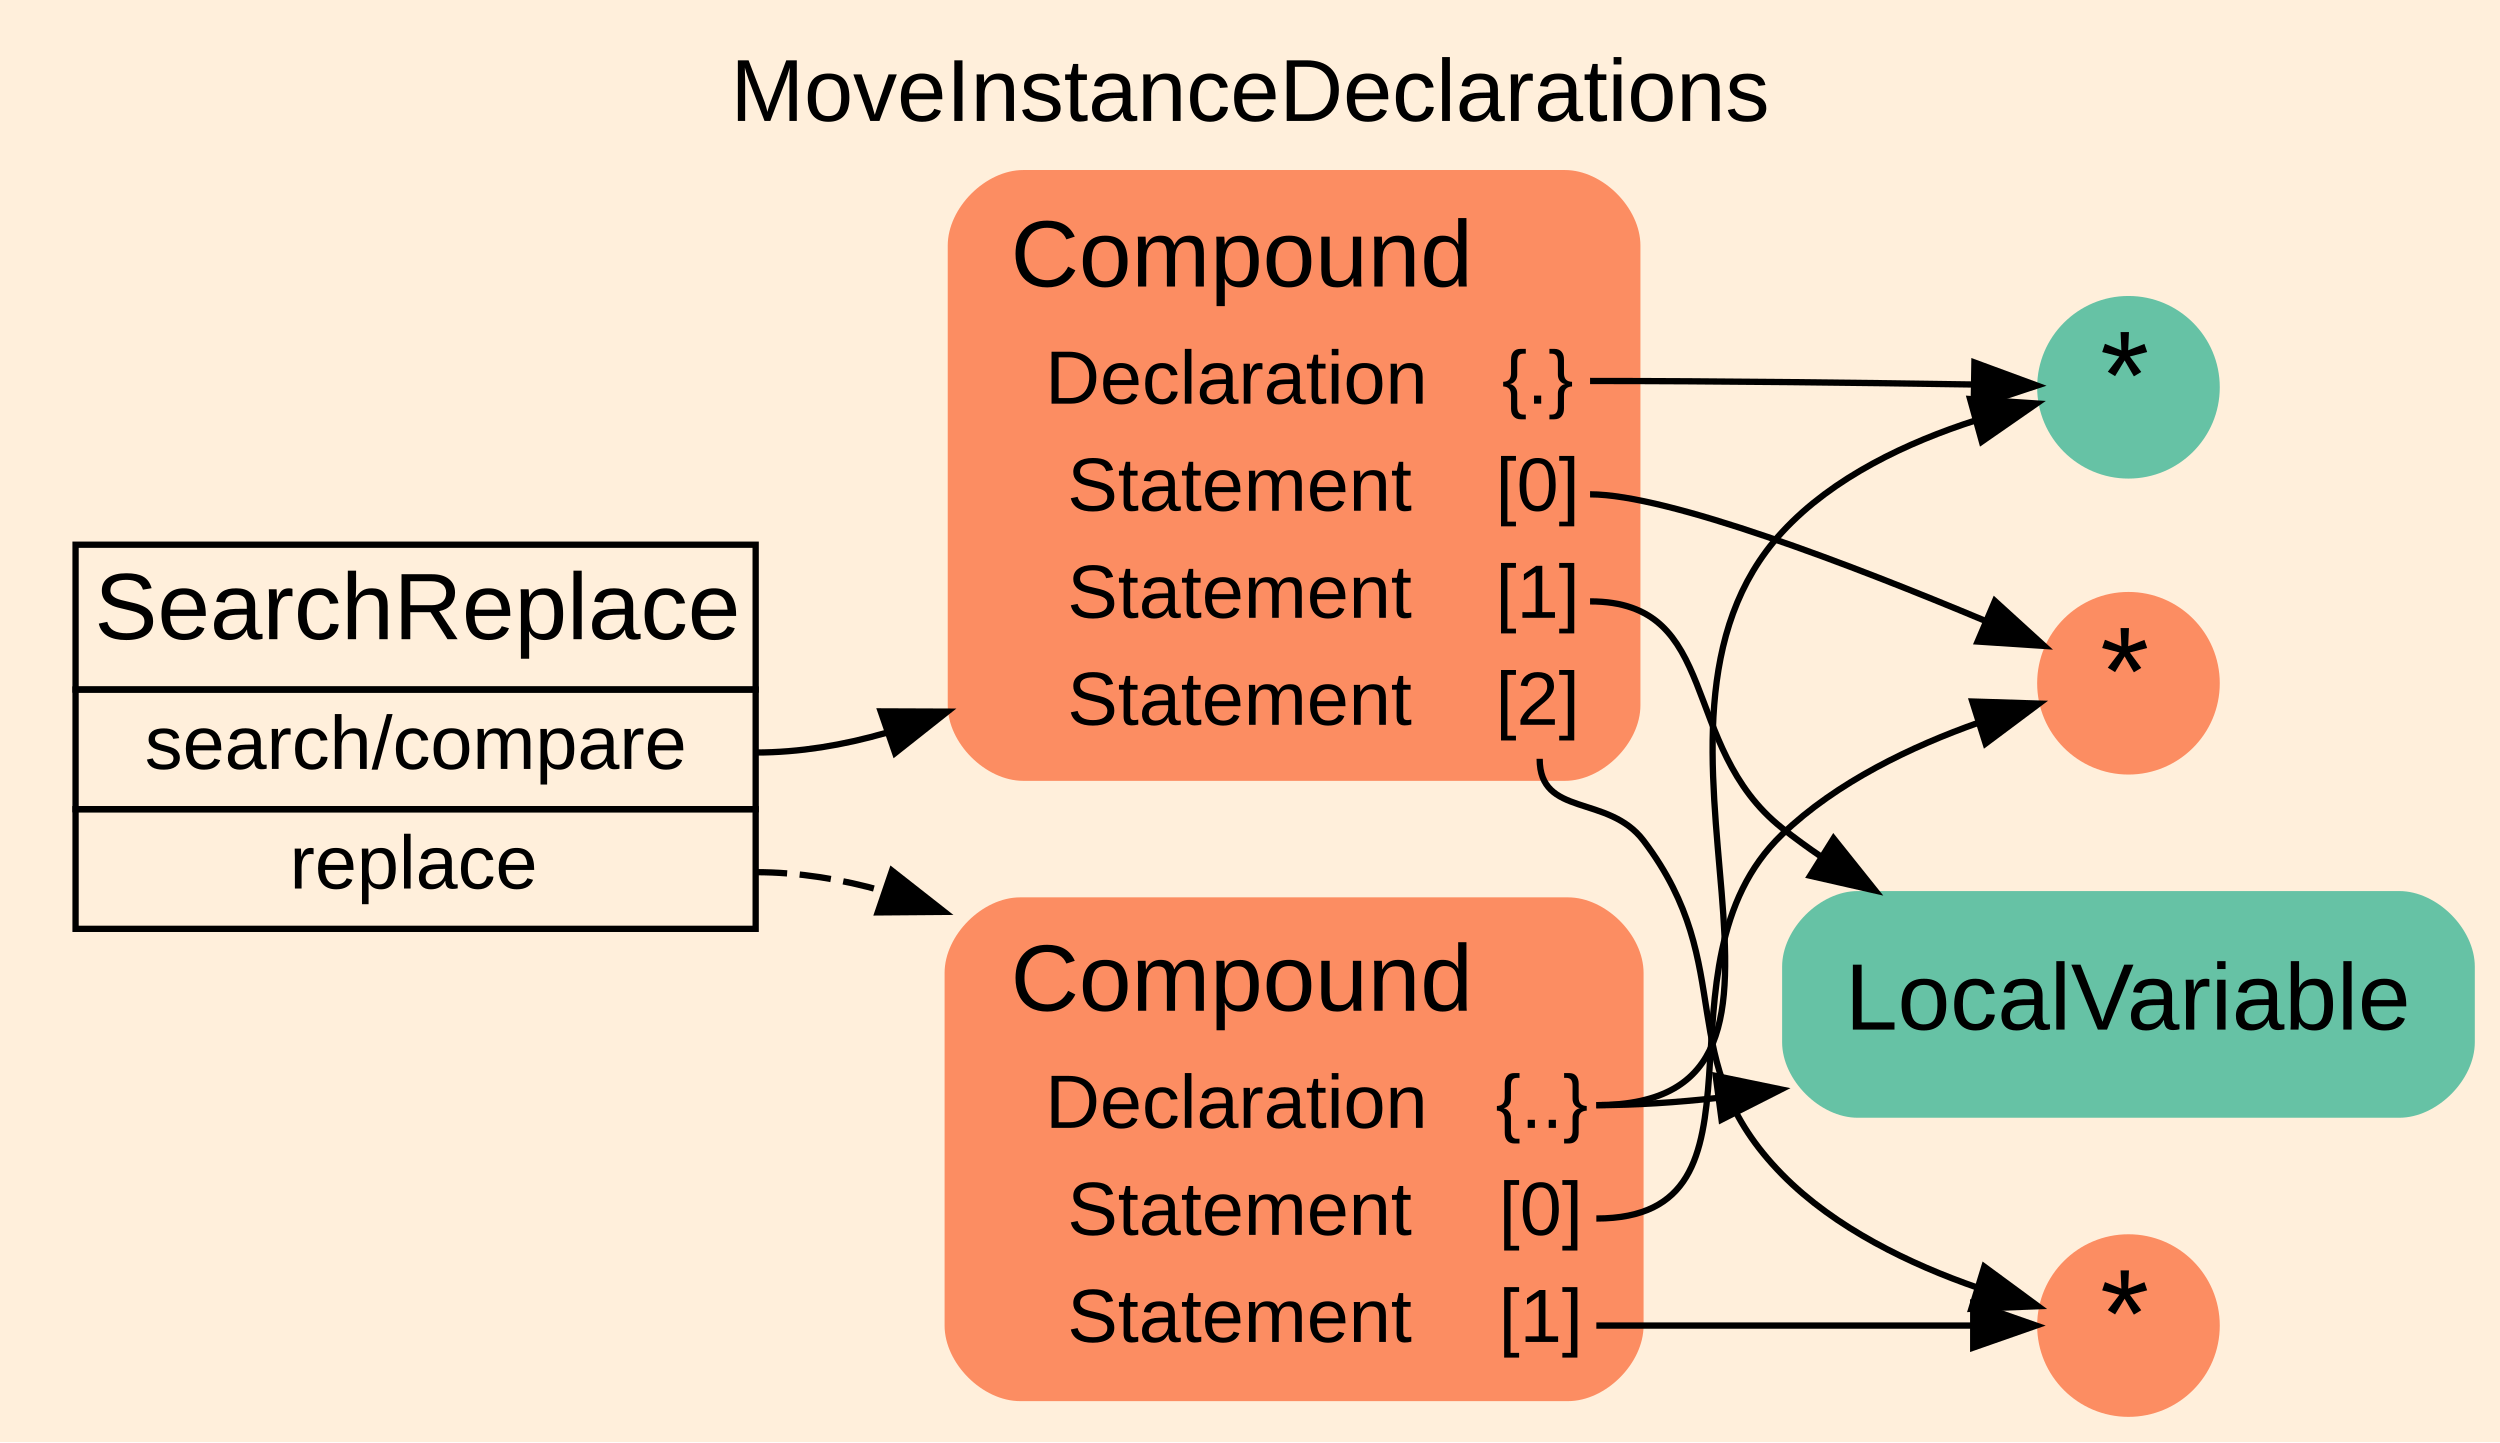
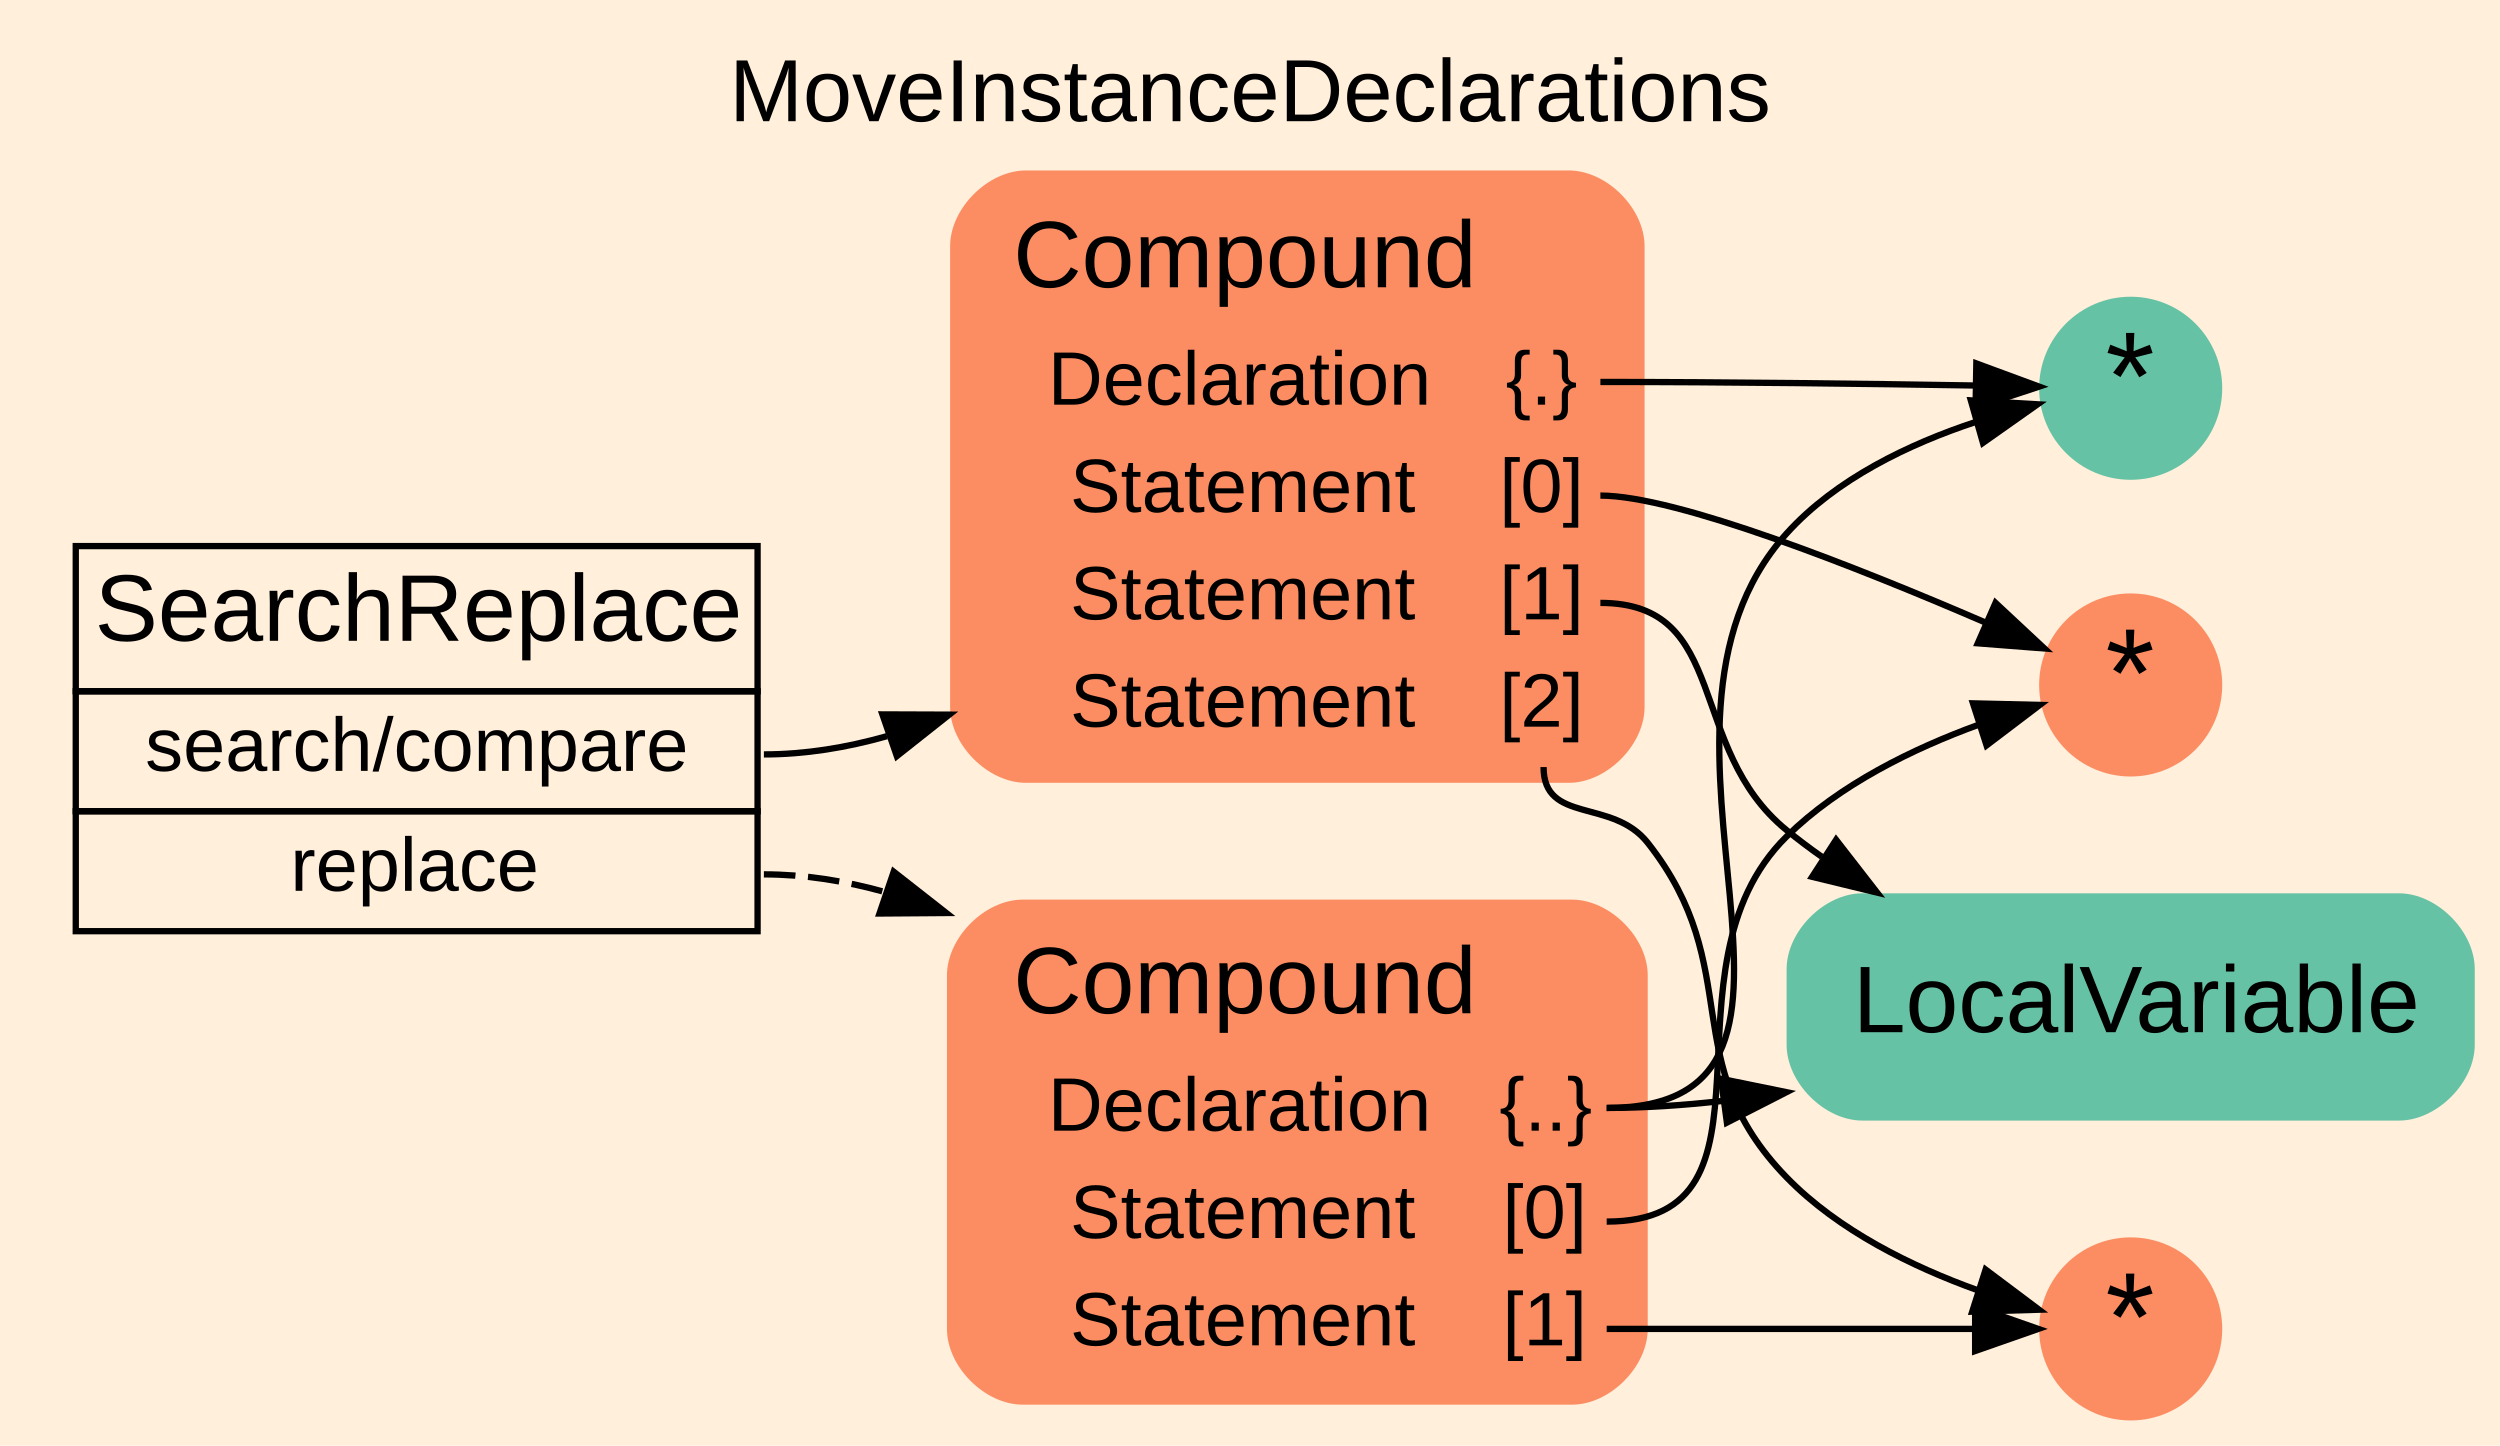
- <svg xmlns="http://www.w3.org/2000/svg" width="397pt" height="229pt" viewBox="0.00 0.00 397.00 229.00">
+ <svg xmlns="http://www.w3.org/2000/svg" width="396pt" height="229pt" viewBox="0.00 0.00 396.00 229.00">
  <g id="graph0" class="graph" transform="scale(1 1) rotate(0) translate(4 225)">
-     <polygon fill="#ffefdb" stroke="transparent" points="-4,4 -4,-225 393,-225 393,4 -4,4" />
-     <text text-anchor="middle" x="194.5" y="-205.8" font-family="Arial" font-size="14.00" fill="#000000">MoveInstanceDeclarations</text>
+     <polygon fill="#ffefdb" stroke="transparent" points="-4,4 -4,-225 392,-225 392,4 -4,4" />
+     <text text-anchor="middle" x="194" y="-205.8" font-family="Arial" font-size="14.00">MoveInstanceDeclarations</text>
    <g id="node1" class="node">
      <polygon fill="#ffefdb" stroke="transparent" points="124,-143 0,-143 0,-74 124,-74 124,-143" />
-       <polygon fill="none" stroke="#000000" points="8,-115.5 8,-138.5 116,-138.5 116,-115.5 8,-115.5" />
-       <text text-anchor="start" x="11" y="-123.5" font-family="Arial" font-size="15.00" fill="#000000">SearchReplace</text>
-       <polygon fill="none" stroke="#000000" points="8,-96.5 8,-115.5 116,-115.5 116,-96.5 8,-96.5" />
-       <text text-anchor="start" x="19" y="-102.9" font-family="Arial" font-size="12.00" fill="#000000">search/compare</text>
-       <polygon fill="none" stroke="#000000" points="8,-77.5 8,-96.5 116,-96.5 116,-77.5 8,-77.5" />
-       <text text-anchor="start" x="42" y="-83.9" font-family="Arial" font-size="12.00" fill="#000000">replace</text>
+       <polygon fill="none" stroke="black" points="8,-115.5 8,-138.5 116,-138.5 116,-115.5 8,-115.5" />
+       <text text-anchor="start" x="11" y="-123.5" font-family="Arial" font-size="15.00">SearchReplace</text>
+       <polygon fill="none" stroke="black" points="8,-96.5 8,-115.5 116,-115.5 116,-96.5 8,-96.5" />
+       <text text-anchor="start" x="19" y="-102.9" font-family="Arial" font-size="12.00">search/compare</text>
+       <polygon fill="none" stroke="black" points="8,-77.5 8,-96.5 116,-96.5 116,-77.5 8,-77.5" />
+       <text text-anchor="start" x="42" y="-83.9" font-family="Arial" font-size="12.00">replace</text>
    </g>
    <g id="node2" class="node">
      <path fill="#fc8d62" stroke="transparent" d="M244.5,-198C244.5,-198 158.5,-198 158.5,-198 152.5,-198 146.5,-192 146.5,-186 146.5,-186 146.5,-113 146.5,-113 146.5,-107 152.5,-101 158.5,-101 158.5,-101 244.5,-101 244.5,-101 250.5,-101 256.5,-107 256.5,-113 256.5,-113 256.5,-186 256.5,-186 256.5,-192 250.5,-198 244.5,-198" />
-       <text text-anchor="start" x="156.5" y="-179.5" font-family="Arial" font-size="15.00" fill="#000000">Compound</text>
-       <text text-anchor="start" x="162" y="-160.9" font-family="Arial" font-size="12.00" fill="#000000">Declaration</text>
-       <text text-anchor="start" x="234.5" y="-160.9" font-family="Arial" font-size="12.00" fill="#000000">{.}</text>
-       <text text-anchor="start" x="165.5" y="-143.9" font-family="Arial" font-size="12.00" fill="#000000">Statement</text>
-       <text text-anchor="start" x="233.5" y="-143.9" font-family="Arial" font-size="12.00" fill="#000000">[0]</text>
-       <text text-anchor="start" x="165.5" y="-126.9" font-family="Arial" font-size="12.00" fill="#000000">Statement</text>
-       <text text-anchor="start" x="233.5" y="-126.9" font-family="Arial" font-size="12.00" fill="#000000">[1]</text>
-       <text text-anchor="start" x="165.5" y="-109.9" font-family="Arial" font-size="12.00" fill="#000000">Statement</text>
-       <text text-anchor="start" x="233.5" y="-109.9" font-family="Arial" font-size="12.00" fill="#000000">[2]</text>
+       <text text-anchor="start" x="156.5" y="-179.5" font-family="Arial" font-size="15.00">Compound</text>
+       <text text-anchor="start" x="162" y="-160.9" font-family="Arial" font-size="12.00">Declaration</text>
+       <text text-anchor="start" x="234.5" y="-160.9" font-family="Arial" font-size="12.00">{.}</text>
+       <text text-anchor="start" x="165.5" y="-143.9" font-family="Arial" font-size="12.00">Statement</text>
+       <text text-anchor="start" x="233.5" y="-143.9" font-family="Arial" font-size="12.00">[0]</text>
+       <text text-anchor="start" x="165.5" y="-126.9" font-family="Arial" font-size="12.00">Statement</text>
+       <text text-anchor="start" x="233.5" y="-126.9" font-family="Arial" font-size="12.00">[1]</text>
+       <text text-anchor="start" x="165.5" y="-109.9" font-family="Arial" font-size="12.00">Statement</text>
+       <text text-anchor="start" x="233.5" y="-109.9" font-family="Arial" font-size="12.00">[2]</text>
    </g>
    <g id="edge1" class="edge">
-       <path fill="none" stroke="#000000" d="M116,-105.5C122.954,-105.5 129.909,-106.665 136.68,-108.616" />
-       <polygon fill="#000000" stroke="#000000" points="135.853,-112.033 146.448,-111.992 138.14,-105.417 135.853,-112.033" />
+       <path fill="none" stroke="black" d="M117,-105.5C123.56,-105.5 130.11,-106.58 136.49,-108.39" />
+       <polygon fill="black" stroke="black" points="135.77,-111.84 146.36,-111.8 138.06,-105.23 135.77,-111.84" />
    </g>
    <g id="node7" class="node">
      <path fill="#fc8d62" stroke="transparent" d="M245,-82.5C245,-82.5 158,-82.5 158,-82.5 152,-82.5 146,-76.5 146,-70.5 146,-70.5 146,-14.5 146,-14.5 146,-8.5 152,-2.5 158,-2.5 158,-2.5 245,-2.5 245,-2.5 251,-2.5 257,-8.5 257,-14.5 257,-14.5 257,-70.5 257,-70.5 257,-76.5 251,-82.5 245,-82.5" />
-       <text text-anchor="start" x="156.5" y="-64.5" font-family="Arial" font-size="15.00" fill="#000000">Compound</text>
-       <text text-anchor="start" x="162" y="-45.9" font-family="Arial" font-size="12.00" fill="#000000">Declaration</text>
-       <text text-anchor="start" x="233.5" y="-45.9" font-family="Arial" font-size="12.00" fill="#000000">{..}</text>
-       <text text-anchor="start" x="165.5" y="-28.9" font-family="Arial" font-size="12.00" fill="#000000">Statement</text>
-       <text text-anchor="start" x="234" y="-28.9" font-family="Arial" font-size="12.00" fill="#000000">[0]</text>
-       <text text-anchor="start" x="165.5" y="-11.9" font-family="Arial" font-size="12.00" fill="#000000">Statement</text>
-       <text text-anchor="start" x="234" y="-11.9" font-family="Arial" font-size="12.00" fill="#000000">[1]</text>
+       <text text-anchor="start" x="156.5" y="-64.5" font-family="Arial" font-size="15.00">Compound</text>
+       <text text-anchor="start" x="162" y="-45.9" font-family="Arial" font-size="12.00">Declaration</text>
+       <text text-anchor="start" x="233.5" y="-45.9" font-family="Arial" font-size="12.00">{..}</text>
+       <text text-anchor="start" x="165.5" y="-28.9" font-family="Arial" font-size="12.00">Statement</text>
+       <text text-anchor="start" x="234" y="-28.9" font-family="Arial" font-size="12.00">[0]</text>
+       <text text-anchor="start" x="165.5" y="-11.9" font-family="Arial" font-size="12.00">Statement</text>
+       <text text-anchor="start" x="234" y="-11.9" font-family="Arial" font-size="12.00">[1]</text>
    </g>
    <g id="edge2" class="edge">
-       <path fill="none" stroke="#000000" stroke-dasharray="5,2" d="M116,-86.5C122.842,-86.5 129.685,-85.372 136.352,-83.478" />
-       <polygon fill="#000000" stroke="#000000" points="137.641,-86.737 145.976,-80.196 135.381,-80.111 137.641,-86.737" />
+       <path fill="none" stroke="black" stroke-dasharray="5,2" d="M117,-86.5C123.45,-86.5 129.89,-85.46 136.18,-83.7" />
+       <polygon fill="black" stroke="black" points="137.56,-86.92 145.9,-80.38 135.31,-80.3 137.56,-86.92" />
    </g>
    <g id="node3" class="node">
-       <ellipse fill="#66c2a5" stroke="#000000" stroke-width="0" cx="334" cy="-163.5" rx="14.5" ry="14.5" />
-       <text text-anchor="start" x="329.5" y="-158.5" font-family="Arial" font-size="20.00" fill="#000000">*</text>
+       <ellipse fill="#66c2a5" stroke="black" stroke-width="0" cx="333.5" cy="-163.5" rx="14.5" ry="14.5" />
+       <text text-anchor="start" x="329.5" y="-158.5" font-family="Arial" font-size="20.00">*</text>
    </g>
    <g id="edge3" class="edge">
-       <path fill="none" stroke="#000000" d="M248.5,-164.5C268.958,-164.5 292.168,-164.21 309.237,-163.943" />
-       <polygon fill="#000000" stroke="#000000" points="309.537,-167.438 319.478,-163.773 309.421,-160.439 309.537,-167.438" />
+       <path fill="none" stroke="black" d="M249.5,-164.5C269.4,-164.5 291.99,-164.21 308.57,-163.94" />
+       <polygon fill="black" stroke="black" points="309.05,-167.43 318.99,-163.76 308.93,-160.43 309.05,-167.43" />
    </g>
    <g id="node4" class="node">
-       <ellipse fill="#fc8d62" stroke="#000000" stroke-width="0" cx="334" cy="-116.5" rx="14.5" ry="14.5" />
-       <text text-anchor="start" x="329.5" y="-111.5" font-family="Arial" font-size="20.00" fill="#000000">*</text>
+       <ellipse fill="#fc8d62" stroke="black" stroke-width="0" cx="333.5" cy="-116.5" rx="14.5" ry="14.5" />
+       <text text-anchor="start" x="329.5" y="-111.5" font-family="Arial" font-size="20.00">*</text>
    </g>
    <g id="edge4" class="edge">
-       <path fill="none" stroke="#000000" d="M248.5,-146.5C260.87,-146.5 290.308,-135.178 311.176,-126.445" />
-       <polygon fill="#000000" stroke="#000000" points="312.788,-129.563 320.619,-122.427 310.047,-123.122 312.788,-129.563" />
+       <path fill="none" stroke="black" d="M249.5,-146.5C261.56,-146.5 290.17,-135.16 310.42,-126.42" />
+       <polygon fill="black" stroke="black" points="312.09,-129.51 319.84,-122.28 309.28,-123.1 312.09,-129.51" />
    </g>
    <g id="node5" class="node">
-       <path fill="#66c2a5" stroke="transparent" d="M377,-83.5C377,-83.5 291,-83.5 291,-83.5 285,-83.5 279,-77.5 279,-71.5 279,-71.5 279,-59.5 279,-59.5 279,-53.5 285,-47.5 291,-47.5 291,-47.5 377,-47.5 377,-47.5 383,-47.5 389,-53.5 389,-59.5 389,-59.5 389,-71.5 389,-71.5 389,-77.5 383,-83.5 377,-83.5" />
-       <text text-anchor="start" x="289" y="-61.5" font-family="Arial" font-size="15.00" fill="#000000">LocalVariable</text>
+       <path fill="#66c2a5" stroke="transparent" d="M376,-83.5C376,-83.5 291,-83.5 291,-83.5 285,-83.5 279,-77.5 279,-71.5 279,-71.5 279,-59.5 279,-59.5 279,-53.5 285,-47.5 291,-47.5 291,-47.5 376,-47.5 376,-47.5 382,-47.5 388,-53.5 388,-59.5 388,-59.5 388,-71.5 388,-71.5 388,-77.5 382,-83.5 376,-83.5" />
+       <text text-anchor="start" x="289.5" y="-61.5" font-family="Arial" font-size="15.00">LocalVariable</text>
    </g>
    <g id="edge5" class="edge">
-       <path fill="none" stroke="#000000" d="M248.5,-129.5C269.47,-129.5 262.555,-106.513 279,-93.5 280.985,-91.929 283.072,-90.41 285.226,-88.946" />
-       <polygon fill="#000000" stroke="#000000" points="287.17,-91.858 293.784,-83.582 283.452,-85.927 287.17,-91.858" />
+       <path fill="none" stroke="black" d="M249.5,-129.5C270.19,-129.5 262.96,-106.56 279,-93.5 280.78,-92.05 282.65,-90.64 284.58,-89.28" />
+       <polygon fill="black" stroke="black" points="286.84,-91.98 293.34,-83.61 283.04,-86.11 286.84,-91.98" />
    </g>
    <g id="node6" class="node">
-       <ellipse fill="#fc8d62" stroke="#000000" stroke-width="0" cx="334" cy="-14.5" rx="14.5" ry="14.5" />
-       <text text-anchor="start" x="329.5" y="-9.5" font-family="Arial" font-size="20.00" fill="#000000">*</text>
+       <ellipse fill="#fc8d62" stroke="black" stroke-width="0" cx="333.5" cy="-14.5" rx="14.5" ry="14.5" />
+       <text text-anchor="start" x="329.5" y="-9.5" font-family="Arial" font-size="20.00">*</text>
    </g>
    <g id="edge6" class="edge">
-       <path fill="none" stroke="#000000" d="M240.5,-104.5C240.5,-95.164 251.361,-98.941 257,-91.5 272.404,-71.173 261.129,-56.696 279,-38.5 287.409,-29.938 299.386,-24.223 310.017,-20.525" />
-       <polygon fill="#000000" stroke="#000000" points="311.105,-23.852 319.638,-17.571 309.051,-17.16 311.105,-23.852" />
+       <path fill="none" stroke="black" d="M240.5,-103.5C240.5,-94.43 251.39,-98.62 257,-91.5 272.79,-71.47 261.22,-56.79 279,-38.5 287.2,-30.07 298.89,-24.36 309.25,-20.63" />
+       <polygon fill="black" stroke="black" points="310.52,-23.9 318.99,-17.54 308.4,-17.23 310.52,-23.9" />
    </g>
    <g id="edge8" class="edge">
-       <path fill="none" stroke="#000000" d="M249.5,-49.5C292.017,-49.5 250.203,-109.221 279,-140.5 287.075,-149.271 299.018,-154.805 309.714,-158.24" />
-       <polygon fill="#000000" stroke="#000000" points="308.848,-161.632 319.419,-160.927 310.716,-154.886 308.848,-161.632" />
+       <path fill="none" stroke="black" d="M250.5,-49.5C292.88,-49.5 250.61,-109.04 279,-140.5 286.82,-149.17 298.48,-154.7 308.91,-158.15" />
+       <polygon fill="black" stroke="black" points="308.18,-161.58 318.76,-160.96 310.1,-154.85 308.18,-161.58" />
    </g>
    <g id="edge9" class="edge">
-       <path fill="none" stroke="#000000" d="M249.5,-31.5C279.615,-31.5 257.294,-71.625 279,-92.5 287.649,-100.819 299.65,-106.51 310.235,-110.255" />
-       <polygon fill="#000000" stroke="#000000" points="309.205,-113.6 319.795,-113.27 311.311,-106.924 309.205,-113.6" />
+       <path fill="none" stroke="black" d="M250.5,-31.5C280.42,-31.5 257.68,-71.5 279,-92.5 287.38,-100.75 299.09,-106.44 309.41,-110.2" />
+       <polygon fill="black" stroke="black" points="308.52,-113.59 319.11,-113.34 310.67,-106.93 308.52,-113.59" />
    </g>
    <g id="edge7" class="edge">
-       <path fill="none" stroke="#000000" d="M249.5,-49.5C255.771,-49.5 262.259,-49.931 268.723,-50.651" />
-       <polygon fill="#000000" stroke="#000000" points="268.453,-54.146 278.828,-52 269.38,-47.207 268.453,-54.146" />
+       <path fill="none" stroke="black" d="M250.5,-49.5C256.45,-49.5 262.59,-49.91 268.72,-50.6" />
+       <polygon fill="black" stroke="black" points="268.6,-54.12 278.98,-52 269.54,-47.18 268.6,-54.12" />
    </g>
    <g id="edge10" class="edge">
-       <path fill="none" stroke="#000000" d="M249.5,-14.5C269.597,-14.5 292.382,-14.5 309.224,-14.5" />
-       <polygon fill="#000000" stroke="#000000" points="309.345,-18 319.345,-14.5 309.345,-11 309.345,-18" />
+       <path fill="none" stroke="black" d="M250.5,-14.5C270.05,-14.5 292.22,-14.5 308.57,-14.5" />
+       <polygon fill="black" stroke="black" points="308.86,-18 318.86,-14.5 308.86,-11 308.86,-18" />
    </g>
  </g>
</svg>
